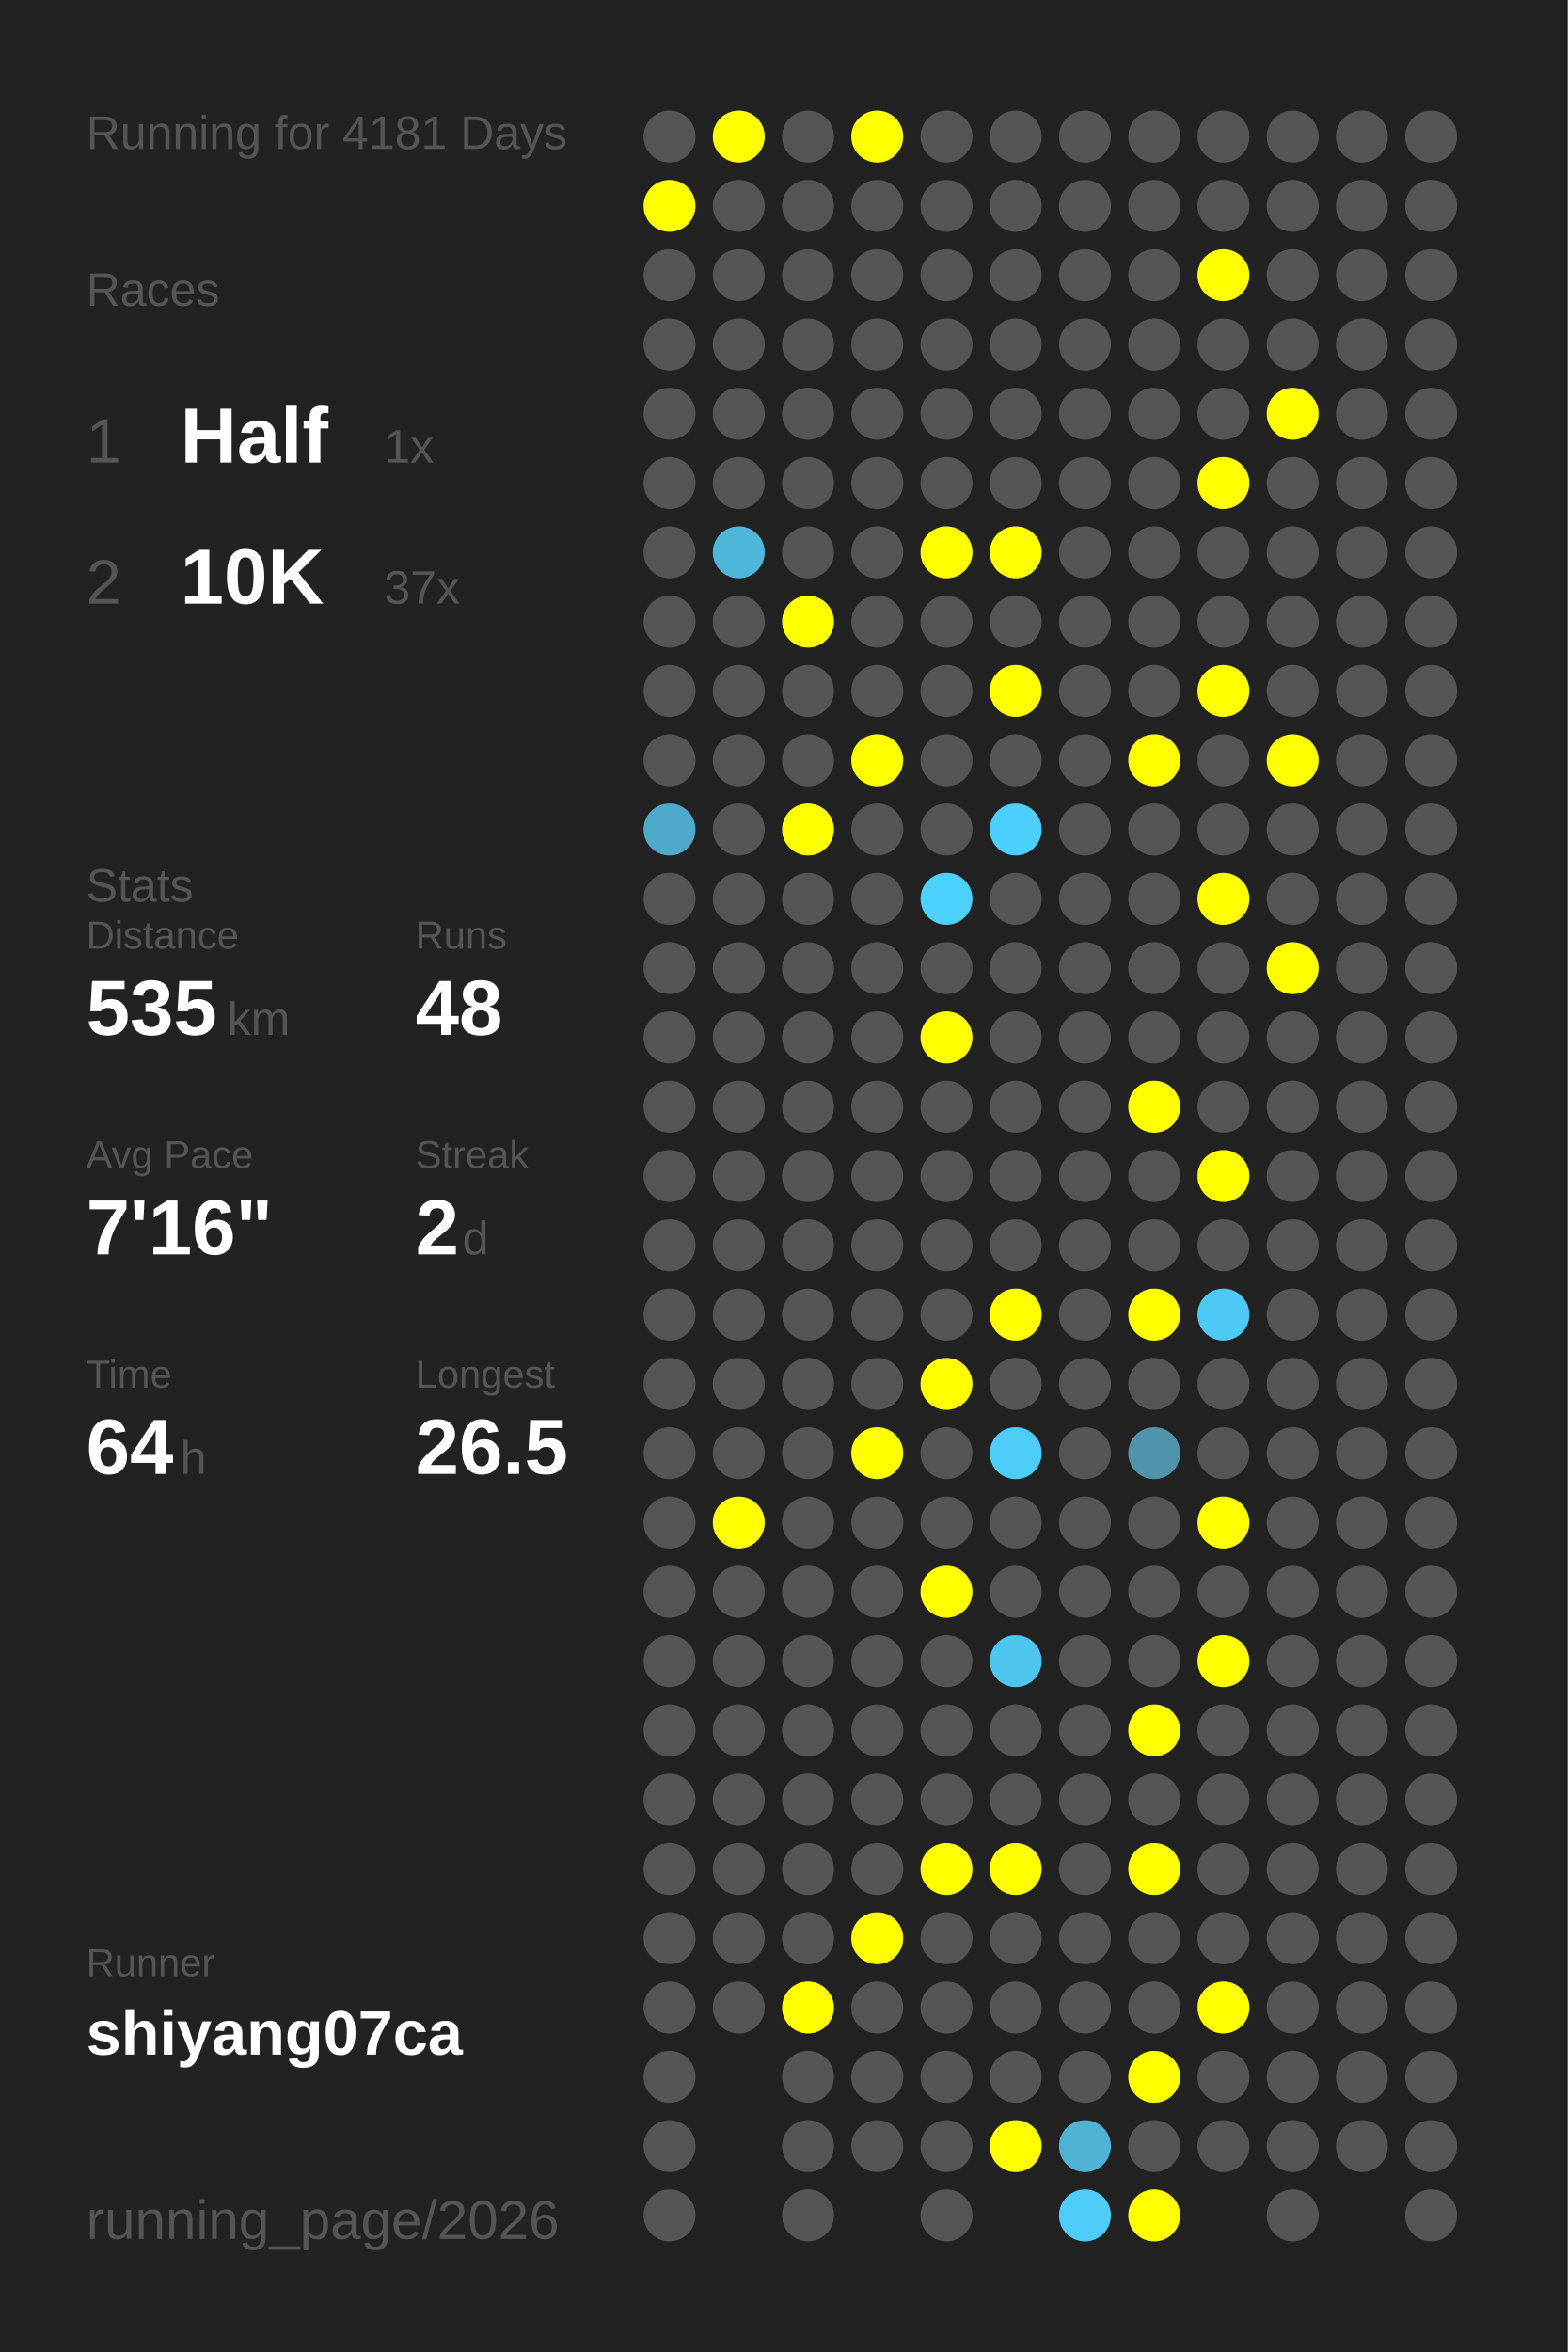
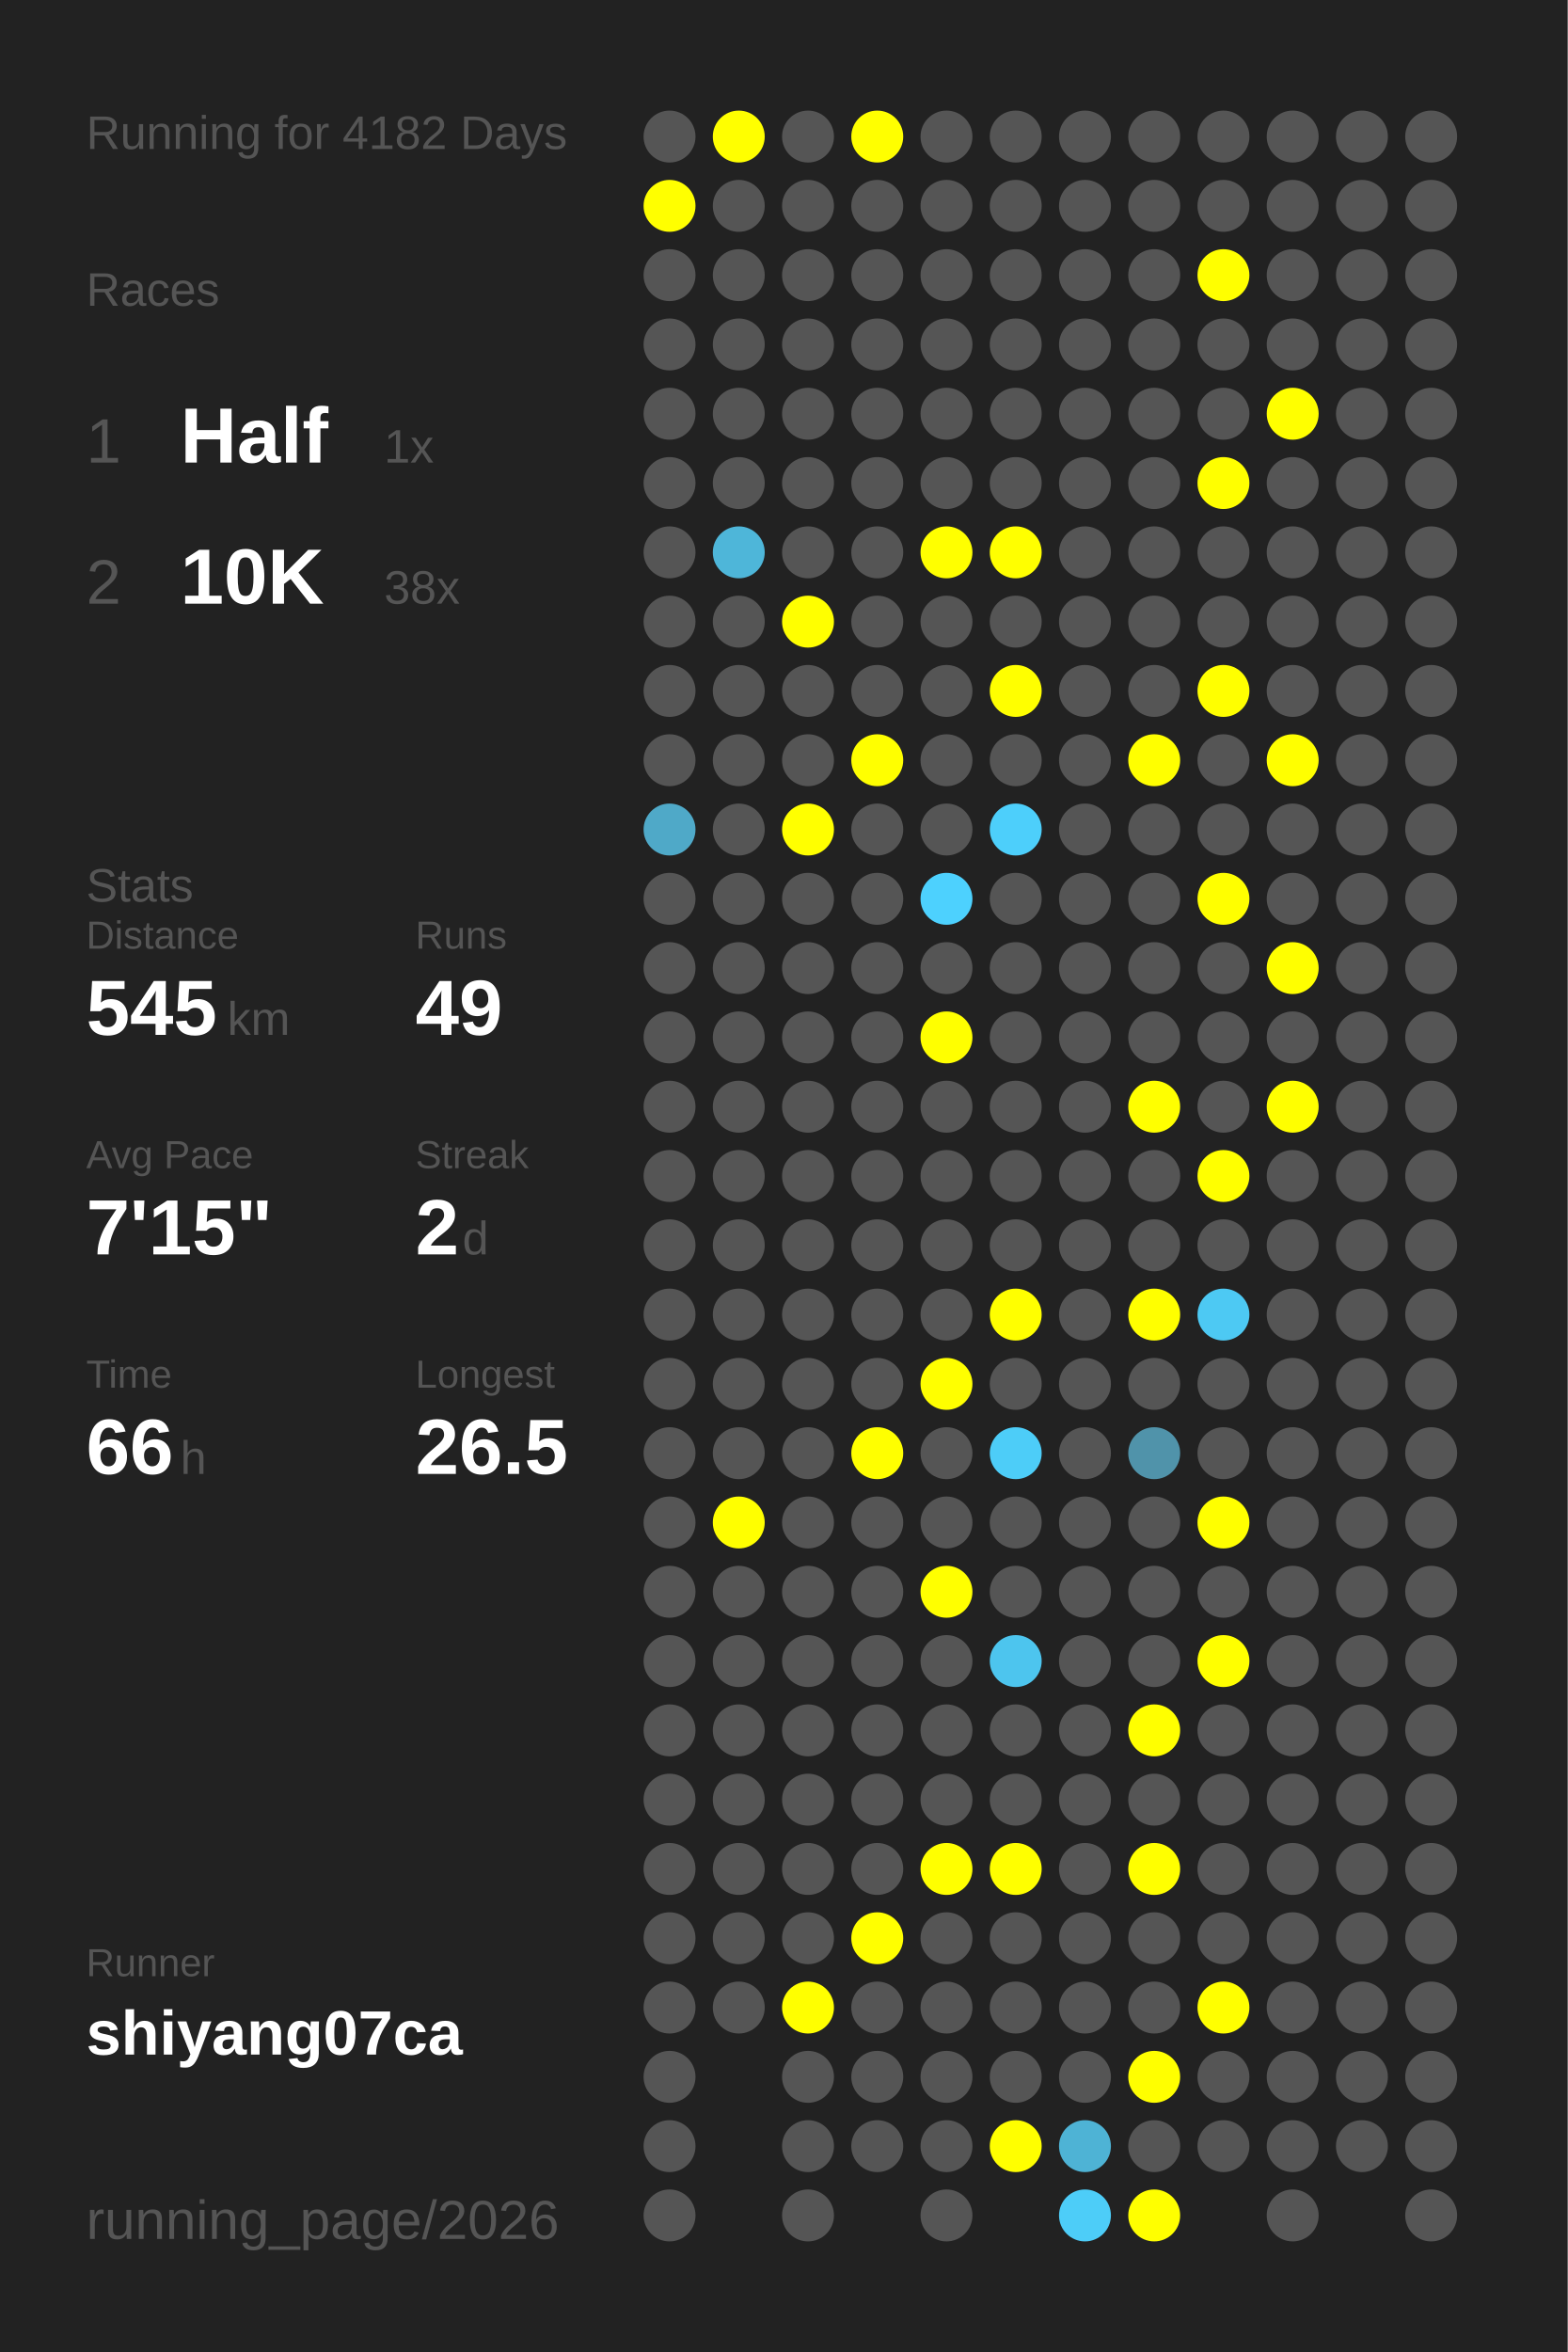
<svg xmlns="http://www.w3.org/2000/svg" baseProfile="full" height="300mm" version="1.1" viewBox="0,0,200,300" width="200mm">
  <defs />
  <rect fill="#222222" height="300" width="200" x="0" y="0" />
-   <text fill="#555555" style="font-size:6px; font-family:Arial;" x="11" y="19">Running for 4181 Days</text>
+   <text fill="#555555" style="font-size:6px; font-family:Arial;" x="11" y="19">Running for 4182 Days</text>
  <text fill="#555555" style="font-size:6px; font-family:Arial;" x="11" y="39">Races</text>
  <text fill="#555555" style="font-size:8px; font-family:Arial;" x="11" y="59">1</text>
  <text fill="#FFFFFF" style="font-size:10px; font-family:Arial; font-weight:bold;" x="23" y="59">Half</text>
  <text fill="#555555" style="font-size:6px; font-family:Arial;" x="49" y="59">1x</text>
  <text fill="#555555" style="font-size:8px; font-family:Arial;" x="11" y="77">2</text>
  <text fill="#FFFFFF" style="font-size:10px; font-family:Arial; font-weight:bold;" x="23" y="77">10K</text>
-   <text fill="#555555" style="font-size:6px; font-family:Arial;" x="49" y="77">37x</text>
+   <text fill="#555555" style="font-size:6px; font-family:Arial;" x="49" y="77">38x</text>
  <text fill="#555555" style="font-size:6px; font-family:Arial;" x="11" y="115">Stats</text>
  <text fill="#555555" style="font-size:5px; font-family:Arial;" x="11" y="121">Distance</text>
-   <text fill="#FFFFFF" style="font-size:10px; font-family:Arial; font-weight:bold;" x="11" y="132">535</text>
+   <text fill="#FFFFFF" style="font-size:10px; font-family:Arial; font-weight:bold;" x="11" y="132">545</text>
  <text fill="#555555" style="font-size:6px; font-family:Arial;" x="29" y="132">km</text>
  <text fill="#555555" style="font-size:5px; font-family:Arial;" x="53" y="121">Runs</text>
-   <text fill="#FFFFFF" style="font-size:10px; font-family:Arial; font-weight:bold;" x="53" y="132">48</text>
+   <text fill="#FFFFFF" style="font-size:10px; font-family:Arial; font-weight:bold;" x="53" y="132">49</text>
  <text fill="#555555" style="font-size:5px; font-family:Arial;" x="11" y="149">Avg Pace</text>
-   <text fill="#FFFFFF" style="font-size:10px; font-family:Arial; font-weight:bold;" x="11" y="160">7'16"</text>
+   <text fill="#FFFFFF" style="font-size:10px; font-family:Arial; font-weight:bold;" x="11" y="160">7'15"</text>
  <text fill="#555555" style="font-size:5px; font-family:Arial;" x="53" y="149">Streak</text>
  <text fill="#FFFFFF" style="font-size:10px; font-family:Arial; font-weight:bold;" x="53" y="160">2</text>
  <text fill="#555555" style="font-size:6px; font-family:Arial;" x="59" y="160">d</text>
  <text fill="#555555" style="font-size:5px; font-family:Arial;" x="11" y="177">Time</text>
-   <text fill="#FFFFFF" style="font-size:10px; font-family:Arial; font-weight:bold;" x="11" y="188">64</text>
+   <text fill="#FFFFFF" style="font-size:10px; font-family:Arial; font-weight:bold;" x="11" y="188">66</text>
  <text fill="#555555" style="font-size:6px; font-family:Arial;" x="23" y="188">h</text>
  <text fill="#555555" style="font-size:5px; font-family:Arial;" x="53" y="177">Longest</text>
  <text fill="#FFFFFF" style="font-size:10px; font-family:Arial; font-weight:bold;" x="53" y="188">26.5</text>
  <text fill="#555555" style="font-size:5px; font-family:Arial;" x="11" y="252.065">Runner</text>
  <text fill="#FFFFFF" style="font-size:8px; font-family:Arial; font-weight:bold;" x="11" y="262.065">shiyang07ca</text>
  <text fill="#555555" style="font-size:7px; font-family:Arial;" x="11" y="285.581">running_page/2026</text>
  <circle cx="85.417" cy="17.419" fill="#555555" r="3.312" />
  <circle cx="85.417" cy="26.258" fill="#FFFF00" r="3.312" />
  <circle cx="85.417" cy="35.097" fill="#555555" r="3.312" />
  <circle cx="85.417" cy="43.935" fill="#555555" r="3.312" />
  <circle cx="85.417" cy="52.774" fill="#555555" r="3.312" />
  <circle cx="85.417" cy="61.613" fill="#555555" r="3.312" />
  <circle cx="85.417" cy="70.452" fill="#555555" r="3.312" />
  <circle cx="85.417" cy="79.29" fill="#555555" r="3.312" />
  <circle cx="85.417" cy="88.129" fill="#555555" r="3.312" />
  <circle cx="85.417" cy="96.968" fill="#555555" r="3.312" />
  <circle cx="85.417" cy="105.806" fill="#4fa9c8" r="3.312" />
  <circle cx="85.417" cy="114.645" fill="#555555" r="3.312" />
  <circle cx="85.417" cy="123.484" fill="#555555" r="3.312" />
  <circle cx="85.417" cy="132.323" fill="#555555" r="3.312" />
  <circle cx="85.417" cy="141.161" fill="#555555" r="3.312" />
  <circle cx="85.417" cy="150" fill="#555555" r="3.312" />
  <circle cx="85.417" cy="158.839" fill="#555555" r="3.312" />
  <circle cx="85.417" cy="167.677" fill="#555555" r="3.312" />
  <circle cx="85.417" cy="176.516" fill="#555555" r="3.312" />
  <circle cx="85.417" cy="185.355" fill="#555555" r="3.312" />
  <circle cx="85.417" cy="194.194" fill="#555555" r="3.312" />
  <circle cx="85.417" cy="203.032" fill="#555555" r="3.312" />
  <circle cx="85.417" cy="211.871" fill="#555555" r="3.312" />
  <circle cx="85.417" cy="220.71" fill="#555555" r="3.312" />
  <circle cx="85.417" cy="229.548" fill="#555555" r="3.312" />
  <circle cx="85.417" cy="238.387" fill="#555555" r="3.312" />
  <circle cx="85.417" cy="247.226" fill="#555555" r="3.312" />
  <circle cx="85.417" cy="256.065" fill="#555555" r="3.312" />
  <circle cx="85.417" cy="264.903" fill="#555555" r="3.312" />
  <circle cx="85.417" cy="273.742" fill="#555555" r="3.312" />
  <circle cx="85.417" cy="282.581" fill="#555555" r="3.312" />
  <circle cx="94.25" cy="17.419" fill="#FFFF00" r="3.312" />
  <circle cx="94.25" cy="26.258" fill="#555555" r="3.312" />
  <circle cx="94.25" cy="35.097" fill="#555555" r="3.312" />
  <circle cx="94.25" cy="43.935" fill="#555555" r="3.312" />
  <circle cx="94.25" cy="52.774" fill="#555555" r="3.312" />
  <circle cx="94.25" cy="61.613" fill="#555555" r="3.312" />
  <circle cx="94.25" cy="70.452" fill="#4eb6d9" r="3.312" />
  <circle cx="94.25" cy="79.29" fill="#555555" r="3.312" />
  <circle cx="94.25" cy="88.129" fill="#555555" r="3.312" />
  <circle cx="94.25" cy="96.968" fill="#555555" r="3.312" />
  <circle cx="94.25" cy="105.806" fill="#555555" r="3.312" />
  <circle cx="94.25" cy="114.645" fill="#555555" r="3.312" />
  <circle cx="94.25" cy="123.484" fill="#555555" r="3.312" />
  <circle cx="94.25" cy="132.323" fill="#555555" r="3.312" />
  <circle cx="94.25" cy="141.161" fill="#555555" r="3.312" />
  <circle cx="94.25" cy="150" fill="#555555" r="3.312" />
  <circle cx="94.25" cy="158.839" fill="#555555" r="3.312" />
  <circle cx="94.25" cy="167.677" fill="#555555" r="3.312" />
  <circle cx="94.25" cy="176.516" fill="#555555" r="3.312" />
  <circle cx="94.25" cy="185.355" fill="#555555" r="3.312" />
  <circle cx="94.25" cy="194.194" fill="#FFFF00" r="3.312" />
  <circle cx="94.25" cy="203.032" fill="#555555" r="3.312" />
  <circle cx="94.25" cy="211.871" fill="#555555" r="3.312" />
  <circle cx="94.25" cy="220.71" fill="#555555" r="3.312" />
  <circle cx="94.25" cy="229.548" fill="#555555" r="3.312" />
  <circle cx="94.25" cy="238.387" fill="#555555" r="3.312" />
  <circle cx="94.25" cy="247.226" fill="#555555" r="3.312" />
  <circle cx="94.25" cy="256.065" fill="#555555" r="3.312" />
  <circle cx="103.083" cy="17.419" fill="#555555" r="3.312" />
  <circle cx="103.083" cy="26.258" fill="#555555" r="3.312" />
  <circle cx="103.083" cy="35.097" fill="#555555" r="3.312" />
  <circle cx="103.083" cy="43.935" fill="#555555" r="3.312" />
  <circle cx="103.083" cy="52.774" fill="#555555" r="3.312" />
  <circle cx="103.083" cy="61.613" fill="#555555" r="3.312" />
  <circle cx="103.083" cy="70.452" fill="#555555" r="3.312" />
  <circle cx="103.083" cy="79.29" fill="#FFFF00" r="3.312" />
  <circle cx="103.083" cy="88.129" fill="#555555" r="3.312" />
  <circle cx="103.083" cy="96.968" fill="#555555" r="3.312" />
  <circle cx="103.083" cy="105.806" fill="#FFFF00" r="3.312" />
  <circle cx="103.083" cy="114.645" fill="#555555" r="3.312" />
  <circle cx="103.083" cy="123.484" fill="#555555" r="3.312" />
  <circle cx="103.083" cy="132.323" fill="#555555" r="3.312" />
  <circle cx="103.083" cy="141.161" fill="#555555" r="3.312" />
  <circle cx="103.083" cy="150" fill="#555555" r="3.312" />
  <circle cx="103.083" cy="158.839" fill="#555555" r="3.312" />
  <circle cx="103.083" cy="167.677" fill="#555555" r="3.312" />
  <circle cx="103.083" cy="176.516" fill="#555555" r="3.312" />
  <circle cx="103.083" cy="185.355" fill="#555555" r="3.312" />
  <circle cx="103.083" cy="194.194" fill="#555555" r="3.312" />
  <circle cx="103.083" cy="203.032" fill="#555555" r="3.312" />
  <circle cx="103.083" cy="211.871" fill="#555555" r="3.312" />
  <circle cx="103.083" cy="220.71" fill="#555555" r="3.312" />
  <circle cx="103.083" cy="229.548" fill="#555555" r="3.312" />
  <circle cx="103.083" cy="238.387" fill="#555555" r="3.312" />
  <circle cx="103.083" cy="247.226" fill="#555555" r="3.312" />
  <circle cx="103.083" cy="256.065" fill="#FFFF00" r="3.312" />
  <circle cx="103.083" cy="264.903" fill="#555555" r="3.312" />
  <circle cx="103.083" cy="273.742" fill="#555555" r="3.312" />
  <circle cx="103.083" cy="282.581" fill="#555555" r="3.312" />
  <circle cx="111.917" cy="17.419" fill="#FFFF00" r="3.312" />
  <circle cx="111.917" cy="26.258" fill="#555555" r="3.312" />
  <circle cx="111.917" cy="35.097" fill="#555555" r="3.312" />
  <circle cx="111.917" cy="43.935" fill="#555555" r="3.312" />
  <circle cx="111.917" cy="52.774" fill="#555555" r="3.312" />
  <circle cx="111.917" cy="61.613" fill="#555555" r="3.312" />
  <circle cx="111.917" cy="70.452" fill="#555555" r="3.312" />
  <circle cx="111.917" cy="79.29" fill="#555555" r="3.312" />
  <circle cx="111.917" cy="88.129" fill="#555555" r="3.312" />
  <circle cx="111.917" cy="96.968" fill="#FFFF00" r="3.312" />
  <circle cx="111.917" cy="105.806" fill="#555555" r="3.312" />
  <circle cx="111.917" cy="114.645" fill="#555555" r="3.312" />
  <circle cx="111.917" cy="123.484" fill="#555555" r="3.312" />
  <circle cx="111.917" cy="132.323" fill="#555555" r="3.312" />
  <circle cx="111.917" cy="141.161" fill="#555555" r="3.312" />
  <circle cx="111.917" cy="150" fill="#555555" r="3.312" />
  <circle cx="111.917" cy="158.839" fill="#555555" r="3.312" />
  <circle cx="111.917" cy="167.677" fill="#555555" r="3.312" />
  <circle cx="111.917" cy="176.516" fill="#555555" r="3.312" />
  <circle cx="111.917" cy="185.355" fill="#FFFF00" r="3.312" />
  <circle cx="111.917" cy="194.194" fill="#555555" r="3.312" />
  <circle cx="111.917" cy="203.032" fill="#555555" r="3.312" />
  <circle cx="111.917" cy="211.871" fill="#555555" r="3.312" />
  <circle cx="111.917" cy="220.71" fill="#555555" r="3.312" />
  <circle cx="111.917" cy="229.548" fill="#555555" r="3.312" />
  <circle cx="111.917" cy="238.387" fill="#555555" r="3.312" />
  <circle cx="111.917" cy="247.226" fill="#FFFF00" r="3.312" />
  <circle cx="111.917" cy="256.065" fill="#555555" r="3.312" />
  <circle cx="111.917" cy="264.903" fill="#555555" r="3.312" />
  <circle cx="111.917" cy="273.742" fill="#555555" r="3.312" />
  <circle cx="120.75" cy="17.419" fill="#555555" r="3.312" />
  <circle cx="120.75" cy="26.258" fill="#555555" r="3.312" />
  <circle cx="120.75" cy="35.097" fill="#555555" r="3.312" />
  <circle cx="120.75" cy="43.935" fill="#555555" r="3.312" />
  <circle cx="120.75" cy="52.774" fill="#555555" r="3.312" />
  <circle cx="120.75" cy="61.613" fill="#555555" r="3.312" />
  <circle cx="120.75" cy="70.452" fill="#FFFF00" r="3.312" />
  <circle cx="120.75" cy="79.29" fill="#555555" r="3.312" />
  <circle cx="120.75" cy="88.129" fill="#555555" r="3.312" />
  <circle cx="120.75" cy="96.968" fill="#555555" r="3.312" />
  <circle cx="120.75" cy="105.806" fill="#555555" r="3.312" />
  <circle cx="120.75" cy="114.645" fill="#4dd1fe" r="3.312" />
  <circle cx="120.75" cy="123.484" fill="#555555" r="3.312" />
  <circle cx="120.75" cy="132.323" fill="#FFFF00" r="3.312" />
  <circle cx="120.75" cy="141.161" fill="#555555" r="3.312" />
  <circle cx="120.75" cy="150" fill="#555555" r="3.312" />
  <circle cx="120.75" cy="158.839" fill="#555555" r="3.312" />
  <circle cx="120.75" cy="167.677" fill="#555555" r="3.312" />
  <circle cx="120.75" cy="176.516" fill="#FFFF00" r="3.312" />
  <circle cx="120.75" cy="185.355" fill="#555555" r="3.312" />
  <circle cx="120.75" cy="194.194" fill="#555555" r="3.312" />
  <circle cx="120.75" cy="203.032" fill="#FFFF00" r="3.312" />
  <circle cx="120.75" cy="211.871" fill="#555555" r="3.312" />
  <circle cx="120.75" cy="220.71" fill="#555555" r="3.312" />
  <circle cx="120.75" cy="229.548" fill="#555555" r="3.312" />
  <circle cx="120.75" cy="238.387" fill="#FFFF00" r="3.312" />
  <circle cx="120.75" cy="247.226" fill="#555555" r="3.312" />
  <circle cx="120.75" cy="256.065" fill="#555555" r="3.312" />
  <circle cx="120.75" cy="264.903" fill="#555555" r="3.312" />
  <circle cx="120.75" cy="273.742" fill="#555555" r="3.312" />
  <circle cx="120.75" cy="282.581" fill="#555555" r="3.312" />
  <circle cx="129.583" cy="17.419" fill="#555555" r="3.312" />
  <circle cx="129.583" cy="26.258" fill="#555555" r="3.312" />
  <circle cx="129.583" cy="35.097" fill="#555555" r="3.312" />
  <circle cx="129.583" cy="43.935" fill="#555555" r="3.312" />
  <circle cx="129.583" cy="52.774" fill="#555555" r="3.312" />
  <circle cx="129.583" cy="61.613" fill="#555555" r="3.312" />
  <circle cx="129.583" cy="70.452" fill="#FFFF00" r="3.312" />
  <circle cx="129.583" cy="79.29" fill="#555555" r="3.312" />
  <circle cx="129.583" cy="88.129" fill="#FFFF00" r="3.312" />
  <circle cx="129.583" cy="96.968" fill="#555555" r="3.312" />
  <circle cx="129.583" cy="105.806" fill="#4dcffb" r="3.312" />
  <circle cx="129.583" cy="114.645" fill="#555555" r="3.312" />
  <circle cx="129.583" cy="123.484" fill="#555555" r="3.312" />
  <circle cx="129.583" cy="132.323" fill="#555555" r="3.312" />
  <circle cx="129.583" cy="141.161" fill="#555555" r="3.312" />
  <circle cx="129.583" cy="150" fill="#555555" r="3.312" />
  <circle cx="129.583" cy="158.839" fill="#555555" r="3.312" />
  <circle cx="129.583" cy="167.677" fill="#FFFF00" r="3.312" />
  <circle cx="129.583" cy="176.516" fill="#555555" r="3.312" />
  <circle cx="129.583" cy="185.355" fill="#4dcdf8" r="3.312" />
  <circle cx="129.583" cy="194.194" fill="#555555" r="3.312" />
  <circle cx="129.583" cy="203.032" fill="#555555" r="3.312" />
  <circle cx="129.583" cy="211.871" fill="#4dc5ee" r="3.312" />
  <circle cx="129.583" cy="220.71" fill="#555555" r="3.312" />
  <circle cx="129.583" cy="229.548" fill="#555555" r="3.312" />
  <circle cx="129.583" cy="238.387" fill="#FFFF00" r="3.312" />
  <circle cx="129.583" cy="247.226" fill="#555555" r="3.312" />
  <circle cx="129.583" cy="256.065" fill="#555555" r="3.312" />
  <circle cx="129.583" cy="264.903" fill="#555555" r="3.312" />
  <circle cx="129.583" cy="273.742" fill="#FFFF00" r="3.312" />
  <circle cx="138.417" cy="17.419" fill="#555555" r="3.312" />
  <circle cx="138.417" cy="26.258" fill="#555555" r="3.312" />
  <circle cx="138.417" cy="35.097" fill="#555555" r="3.312" />
  <circle cx="138.417" cy="43.935" fill="#555555" r="3.312" />
  <circle cx="138.417" cy="52.774" fill="#555555" r="3.312" />
  <circle cx="138.417" cy="61.613" fill="#555555" r="3.312" />
  <circle cx="138.417" cy="70.452" fill="#555555" r="3.312" />
  <circle cx="138.417" cy="79.29" fill="#555555" r="3.312" />
  <circle cx="138.417" cy="88.129" fill="#555555" r="3.312" />
  <circle cx="138.417" cy="96.968" fill="#555555" r="3.312" />
  <circle cx="138.417" cy="105.806" fill="#555555" r="3.312" />
  <circle cx="138.417" cy="114.645" fill="#555555" r="3.312" />
  <circle cx="138.417" cy="123.484" fill="#555555" r="3.312" />
  <circle cx="138.417" cy="132.323" fill="#555555" r="3.312" />
  <circle cx="138.417" cy="141.161" fill="#555555" r="3.312" />
  <circle cx="138.417" cy="150" fill="#555555" r="3.312" />
  <circle cx="138.417" cy="158.839" fill="#555555" r="3.312" />
  <circle cx="138.417" cy="167.677" fill="#555555" r="3.312" />
  <circle cx="138.417" cy="176.516" fill="#555555" r="3.312" />
  <circle cx="138.417" cy="185.355" fill="#555555" r="3.312" />
  <circle cx="138.417" cy="194.194" fill="#555555" r="3.312" />
  <circle cx="138.417" cy="203.032" fill="#555555" r="3.312" />
  <circle cx="138.417" cy="211.871" fill="#555555" r="3.312" />
  <circle cx="138.417" cy="220.71" fill="#555555" r="3.312" />
  <circle cx="138.417" cy="229.548" fill="#555555" r="3.312" />
  <circle cx="138.417" cy="238.387" fill="#555555" r="3.312" />
  <circle cx="138.417" cy="247.226" fill="#555555" r="3.312" />
  <circle cx="138.417" cy="256.065" fill="#555555" r="3.312" />
  <circle cx="138.417" cy="264.903" fill="#555555" r="3.312" />
  <circle cx="138.417" cy="273.742" fill="#4eb3d5" r="3.312" />
  <circle cx="138.417" cy="282.581" fill="#4dcdf8" r="3.312" />
  <circle cx="147.25" cy="17.419" fill="#555555" r="3.312" />
  <circle cx="147.25" cy="26.258" fill="#555555" r="3.312" />
  <circle cx="147.25" cy="35.097" fill="#555555" r="3.312" />
  <circle cx="147.25" cy="43.935" fill="#555555" r="3.312" />
  <circle cx="147.25" cy="52.774" fill="#555555" r="3.312" />
  <circle cx="147.25" cy="61.613" fill="#555555" r="3.312" />
  <circle cx="147.25" cy="70.452" fill="#555555" r="3.312" />
  <circle cx="147.25" cy="79.29" fill="#555555" r="3.312" />
  <circle cx="147.25" cy="88.129" fill="#555555" r="3.312" />
  <circle cx="147.25" cy="96.968" fill="#FFFF00" r="3.312" />
  <circle cx="147.25" cy="105.806" fill="#555555" r="3.312" />
  <circle cx="147.25" cy="114.645" fill="#555555" r="3.312" />
  <circle cx="147.25" cy="123.484" fill="#555555" r="3.312" />
  <circle cx="147.25" cy="132.323" fill="#555555" r="3.312" />
  <circle cx="147.25" cy="141.161" fill="#FFFF00" r="3.312" />
  <circle cx="147.25" cy="150" fill="#555555" r="3.312" />
  <circle cx="147.25" cy="158.839" fill="#555555" r="3.312" />
  <circle cx="147.25" cy="167.677" fill="#FFFF00" r="3.312" />
  <circle cx="147.25" cy="176.516" fill="#555555" r="3.312" />
  <circle cx="147.25" cy="185.355" fill="#5093aa" r="3.312" />
  <circle cx="147.25" cy="194.194" fill="#555555" r="3.312" />
  <circle cx="147.25" cy="203.032" fill="#555555" r="3.312" />
  <circle cx="147.25" cy="211.871" fill="#555555" r="3.312" />
  <circle cx="147.25" cy="220.71" fill="#FFFF00" r="3.312" />
  <circle cx="147.25" cy="229.548" fill="#555555" r="3.312" />
  <circle cx="147.25" cy="238.387" fill="#FFFF00" r="3.312" />
  <circle cx="147.25" cy="247.226" fill="#555555" r="3.312" />
  <circle cx="147.25" cy="256.065" fill="#555555" r="3.312" />
  <circle cx="147.25" cy="264.903" fill="#FFFF00" r="3.312" />
  <circle cx="147.25" cy="273.742" fill="#555555" r="3.312" />
  <circle cx="147.25" cy="282.581" fill="#FFFF00" r="3.312" />
  <circle cx="156.083" cy="17.419" fill="#555555" r="3.312" />
  <circle cx="156.083" cy="26.258" fill="#555555" r="3.312" />
  <circle cx="156.083" cy="35.097" fill="#FFFF00" r="3.312" />
  <circle cx="156.083" cy="43.935" fill="#555555" r="3.312" />
  <circle cx="156.083" cy="52.774" fill="#555555" r="3.312" />
  <circle cx="156.083" cy="61.613" fill="#FFFF00" r="3.312" />
  <circle cx="156.083" cy="70.452" fill="#555555" r="3.312" />
  <circle cx="156.083" cy="79.29" fill="#555555" r="3.312" />
  <circle cx="156.083" cy="88.129" fill="#FFFF00" r="3.312" />
  <circle cx="156.083" cy="96.968" fill="#555555" r="3.312" />
  <circle cx="156.083" cy="105.806" fill="#555555" r="3.312" />
  <circle cx="156.083" cy="114.645" fill="#FFFF00" r="3.312" />
  <circle cx="156.083" cy="123.484" fill="#555555" r="3.312" />
  <circle cx="156.083" cy="132.323" fill="#555555" r="3.312" />
  <circle cx="156.083" cy="141.161" fill="#555555" r="3.312" />
  <circle cx="156.083" cy="150" fill="#FFFF00" r="3.312" />
  <circle cx="156.083" cy="158.839" fill="#555555" r="3.312" />
  <circle cx="156.083" cy="167.677" fill="#4dc9f3" r="3.312" />
  <circle cx="156.083" cy="176.516" fill="#555555" r="3.312" />
  <circle cx="156.083" cy="185.355" fill="#555555" r="3.312" />
  <circle cx="156.083" cy="194.194" fill="#FFFF00" r="3.312" />
  <circle cx="156.083" cy="203.032" fill="#555555" r="3.312" />
  <circle cx="156.083" cy="211.871" fill="#FFFF00" r="3.312" />
  <circle cx="156.083" cy="220.71" fill="#555555" r="3.312" />
  <circle cx="156.083" cy="229.548" fill="#555555" r="3.312" />
  <circle cx="156.083" cy="238.387" fill="#555555" r="3.312" />
  <circle cx="156.083" cy="247.226" fill="#555555" r="3.312" />
  <circle cx="156.083" cy="256.065" fill="#FFFF00" r="3.312" />
  <circle cx="156.083" cy="264.903" fill="#555555" r="3.312" />
  <circle cx="156.083" cy="273.742" fill="#555555" r="3.312" />
  <circle cx="164.917" cy="17.419" fill="#555555" r="3.312" />
  <circle cx="164.917" cy="26.258" fill="#555555" r="3.312" />
  <circle cx="164.917" cy="35.097" fill="#555555" r="3.312" />
  <circle cx="164.917" cy="43.935" fill="#555555" r="3.312" />
  <circle cx="164.917" cy="52.774" fill="#FFFF00" r="3.312" />
  <circle cx="164.917" cy="61.613" fill="#555555" r="3.312" />
  <circle cx="164.917" cy="70.452" fill="#555555" r="3.312" />
  <circle cx="164.917" cy="79.29" fill="#555555" r="3.312" />
  <circle cx="164.917" cy="88.129" fill="#555555" r="3.312" />
  <circle cx="164.917" cy="96.968" fill="#FFFF00" r="3.312" />
  <circle cx="164.917" cy="105.806" fill="#555555" r="3.312" />
  <circle cx="164.917" cy="114.645" fill="#555555" r="3.312" />
  <circle cx="164.917" cy="123.484" fill="#FFFF00" r="3.312" />
  <circle cx="164.917" cy="132.323" fill="#555555" r="3.312" />
-   <circle cx="164.917" cy="141.161" fill="#555555" r="3.312" />
+   <circle cx="164.917" cy="141.161" fill="#FFFF00" r="3.312" />
  <circle cx="164.917" cy="150" fill="#555555" r="3.312" />
  <circle cx="164.917" cy="158.839" fill="#555555" r="3.312" />
  <circle cx="164.917" cy="167.677" fill="#555555" r="3.312" />
  <circle cx="164.917" cy="176.516" fill="#555555" r="3.312" />
  <circle cx="164.917" cy="185.355" fill="#555555" r="3.312" />
  <circle cx="164.917" cy="194.194" fill="#555555" r="3.312" />
  <circle cx="164.917" cy="203.032" fill="#555555" r="3.312" />
  <circle cx="164.917" cy="211.871" fill="#555555" r="3.312" />
  <circle cx="164.917" cy="220.71" fill="#555555" r="3.312" />
  <circle cx="164.917" cy="229.548" fill="#555555" r="3.312" />
  <circle cx="164.917" cy="238.387" fill="#555555" r="3.312" />
  <circle cx="164.917" cy="247.226" fill="#555555" r="3.312" />
  <circle cx="164.917" cy="256.065" fill="#555555" r="3.312" />
  <circle cx="164.917" cy="264.903" fill="#555555" r="3.312" />
  <circle cx="164.917" cy="273.742" fill="#555555" r="3.312" />
  <circle cx="164.917" cy="282.581" fill="#555555" r="3.312" />
  <circle cx="173.75" cy="17.419" fill="#555555" r="3.312" />
  <circle cx="173.75" cy="26.258" fill="#555555" r="3.312" />
  <circle cx="173.75" cy="35.097" fill="#555555" r="3.312" />
  <circle cx="173.75" cy="43.935" fill="#555555" r="3.312" />
  <circle cx="173.75" cy="52.774" fill="#555555" r="3.312" />
  <circle cx="173.75" cy="61.613" fill="#555555" r="3.312" />
  <circle cx="173.75" cy="70.452" fill="#555555" r="3.312" />
  <circle cx="173.75" cy="79.29" fill="#555555" r="3.312" />
  <circle cx="173.75" cy="88.129" fill="#555555" r="3.312" />
  <circle cx="173.75" cy="96.968" fill="#555555" r="3.312" />
  <circle cx="173.75" cy="105.806" fill="#555555" r="3.312" />
  <circle cx="173.75" cy="114.645" fill="#555555" r="3.312" />
  <circle cx="173.75" cy="123.484" fill="#555555" r="3.312" />
  <circle cx="173.75" cy="132.323" fill="#555555" r="3.312" />
  <circle cx="173.75" cy="141.161" fill="#555555" r="3.312" />
  <circle cx="173.75" cy="150" fill="#555555" r="3.312" />
  <circle cx="173.75" cy="158.839" fill="#555555" r="3.312" />
  <circle cx="173.75" cy="167.677" fill="#555555" r="3.312" />
  <circle cx="173.75" cy="176.516" fill="#555555" r="3.312" />
  <circle cx="173.75" cy="185.355" fill="#555555" r="3.312" />
  <circle cx="173.75" cy="194.194" fill="#555555" r="3.312" />
  <circle cx="173.75" cy="203.032" fill="#555555" r="3.312" />
  <circle cx="173.75" cy="211.871" fill="#555555" r="3.312" />
  <circle cx="173.75" cy="220.71" fill="#555555" r="3.312" />
  <circle cx="173.75" cy="229.548" fill="#555555" r="3.312" />
  <circle cx="173.75" cy="238.387" fill="#555555" r="3.312" />
  <circle cx="173.75" cy="247.226" fill="#555555" r="3.312" />
  <circle cx="173.75" cy="256.065" fill="#555555" r="3.312" />
  <circle cx="173.75" cy="264.903" fill="#555555" r="3.312" />
  <circle cx="173.75" cy="273.742" fill="#555555" r="3.312" />
  <circle cx="182.583" cy="17.419" fill="#555555" r="3.312" />
  <circle cx="182.583" cy="26.258" fill="#555555" r="3.312" />
  <circle cx="182.583" cy="35.097" fill="#555555" r="3.312" />
  <circle cx="182.583" cy="43.935" fill="#555555" r="3.312" />
  <circle cx="182.583" cy="52.774" fill="#555555" r="3.312" />
  <circle cx="182.583" cy="61.613" fill="#555555" r="3.312" />
  <circle cx="182.583" cy="70.452" fill="#555555" r="3.312" />
  <circle cx="182.583" cy="79.29" fill="#555555" r="3.312" />
  <circle cx="182.583" cy="88.129" fill="#555555" r="3.312" />
  <circle cx="182.583" cy="96.968" fill="#555555" r="3.312" />
  <circle cx="182.583" cy="105.806" fill="#555555" r="3.312" />
  <circle cx="182.583" cy="114.645" fill="#555555" r="3.312" />
  <circle cx="182.583" cy="123.484" fill="#555555" r="3.312" />
  <circle cx="182.583" cy="132.323" fill="#555555" r="3.312" />
  <circle cx="182.583" cy="141.161" fill="#555555" r="3.312" />
  <circle cx="182.583" cy="150" fill="#555555" r="3.312" />
  <circle cx="182.583" cy="158.839" fill="#555555" r="3.312" />
  <circle cx="182.583" cy="167.677" fill="#555555" r="3.312" />
  <circle cx="182.583" cy="176.516" fill="#555555" r="3.312" />
  <circle cx="182.583" cy="185.355" fill="#555555" r="3.312" />
  <circle cx="182.583" cy="194.194" fill="#555555" r="3.312" />
  <circle cx="182.583" cy="203.032" fill="#555555" r="3.312" />
  <circle cx="182.583" cy="211.871" fill="#555555" r="3.312" />
  <circle cx="182.583" cy="220.71" fill="#555555" r="3.312" />
  <circle cx="182.583" cy="229.548" fill="#555555" r="3.312" />
  <circle cx="182.583" cy="238.387" fill="#555555" r="3.312" />
  <circle cx="182.583" cy="247.226" fill="#555555" r="3.312" />
  <circle cx="182.583" cy="256.065" fill="#555555" r="3.312" />
  <circle cx="182.583" cy="264.903" fill="#555555" r="3.312" />
  <circle cx="182.583" cy="273.742" fill="#555555" r="3.312" />
  <circle cx="182.583" cy="282.581" fill="#555555" r="3.312" />
</svg>
